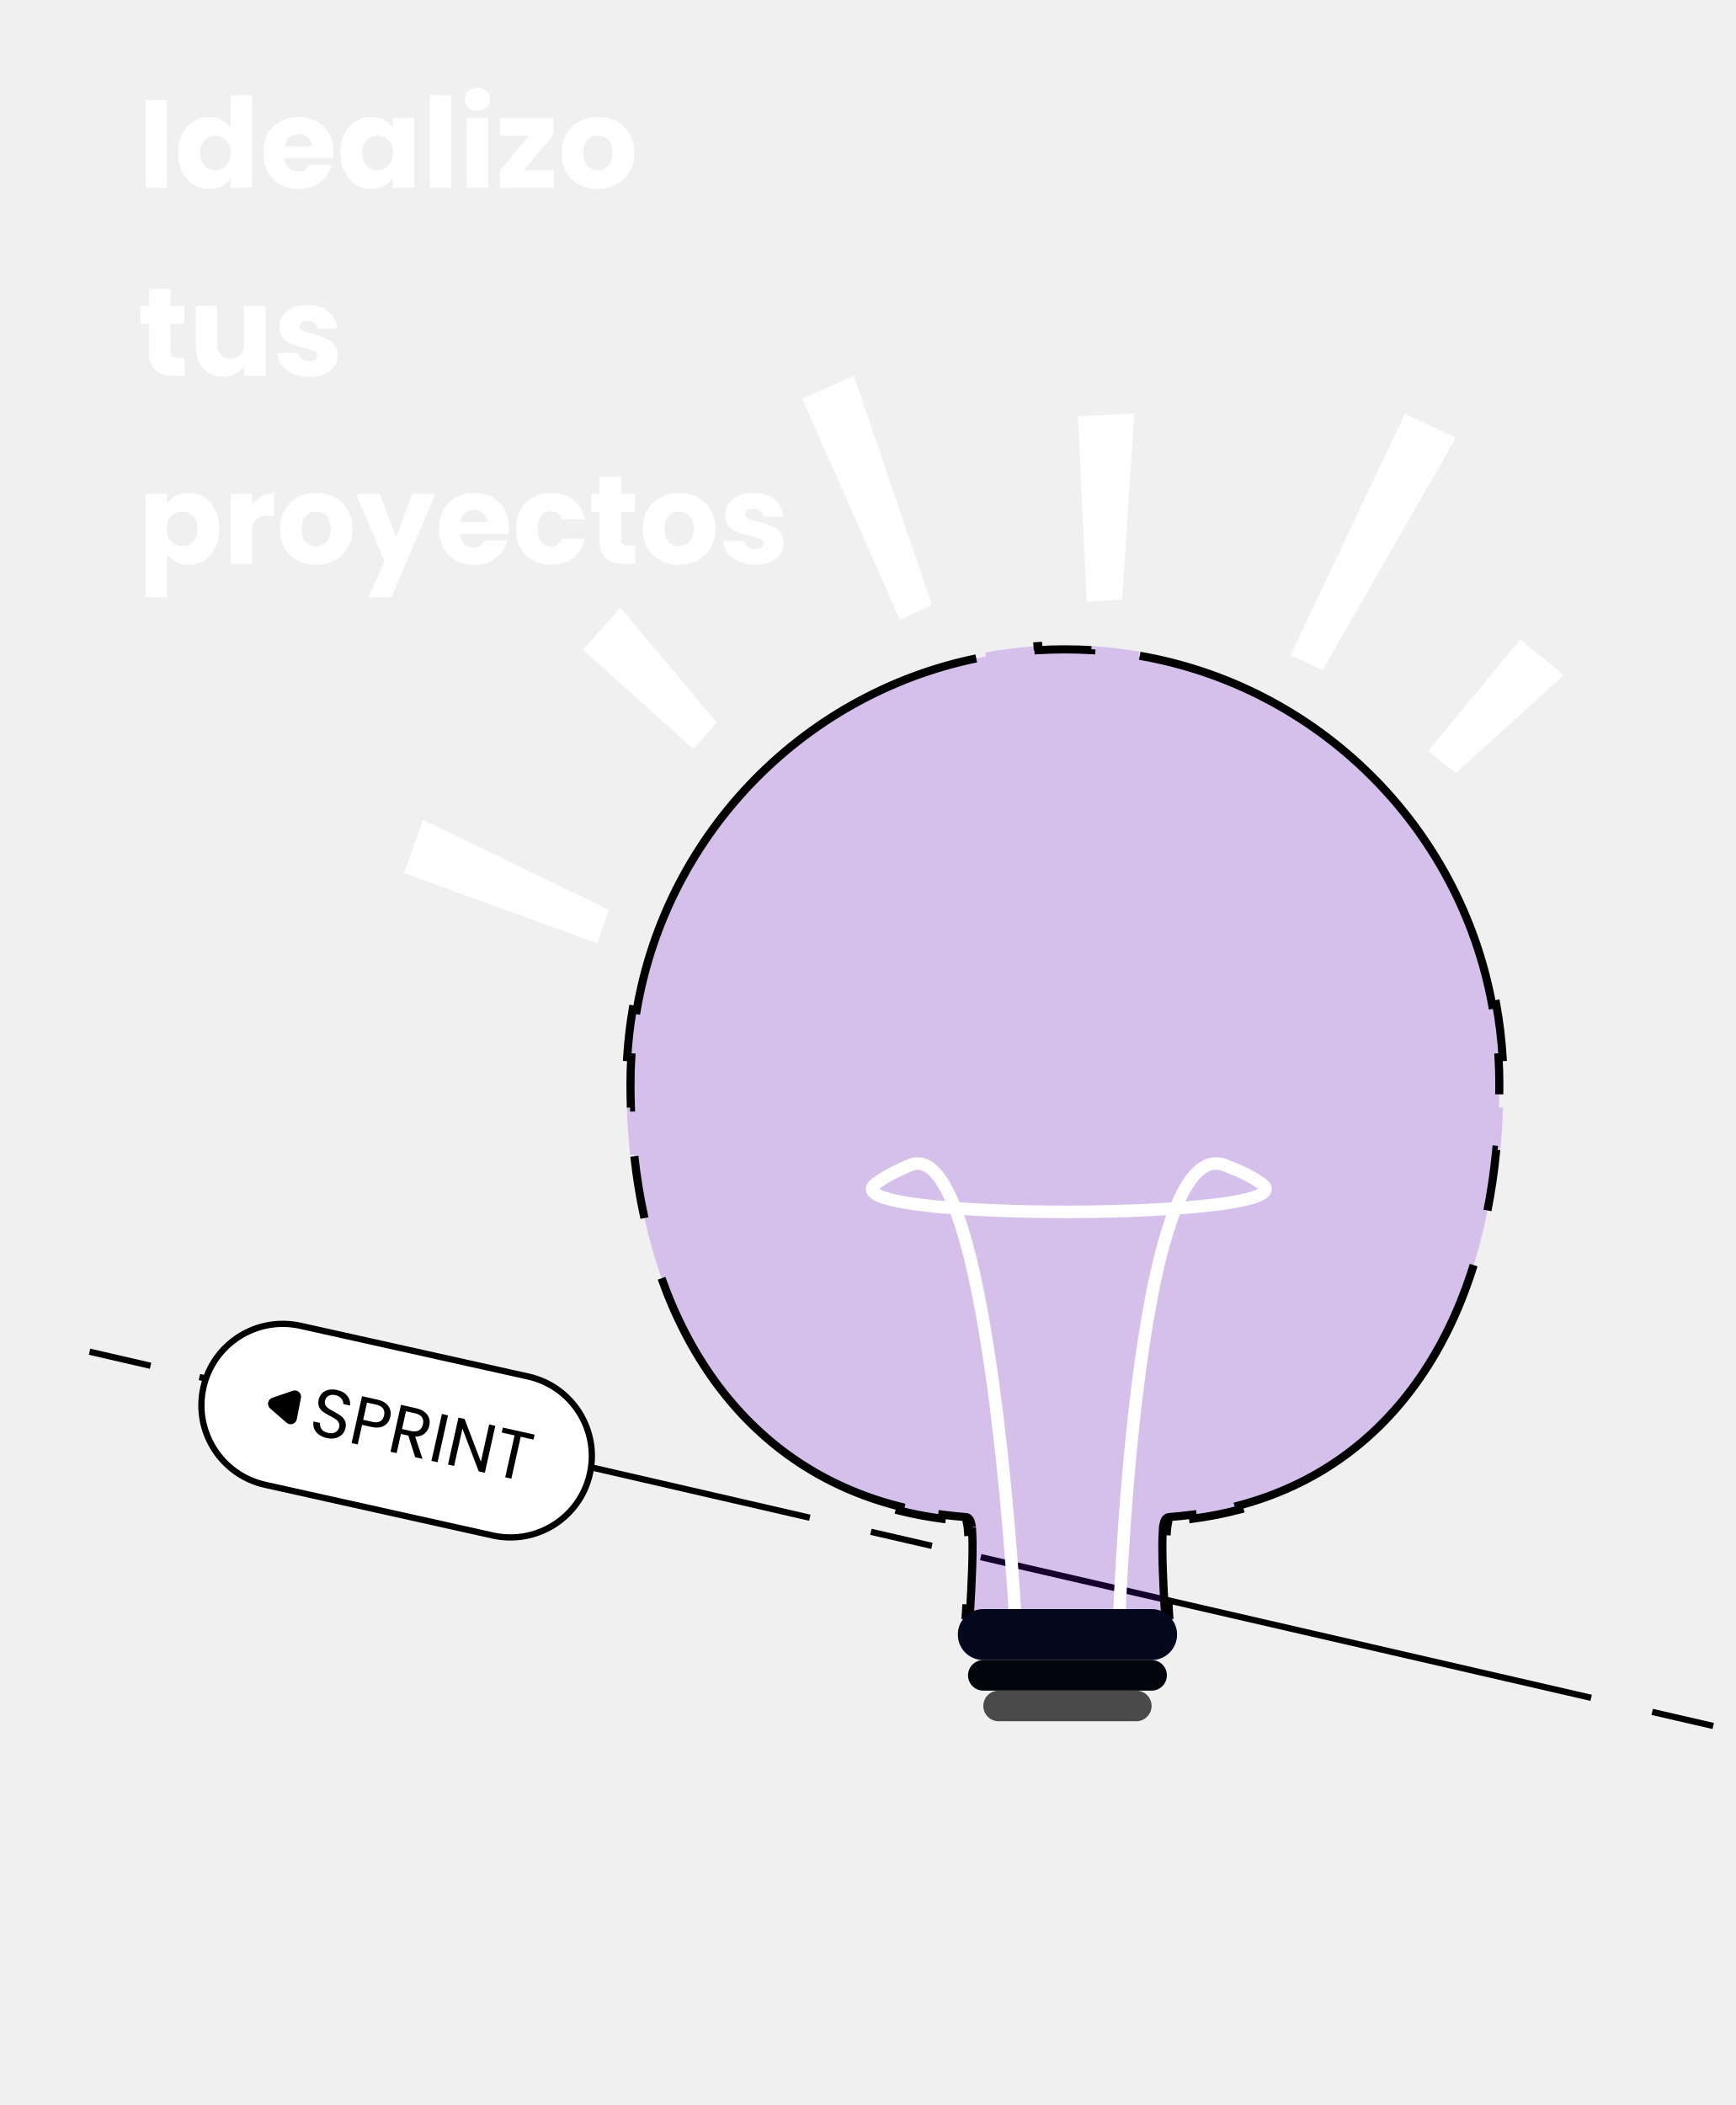
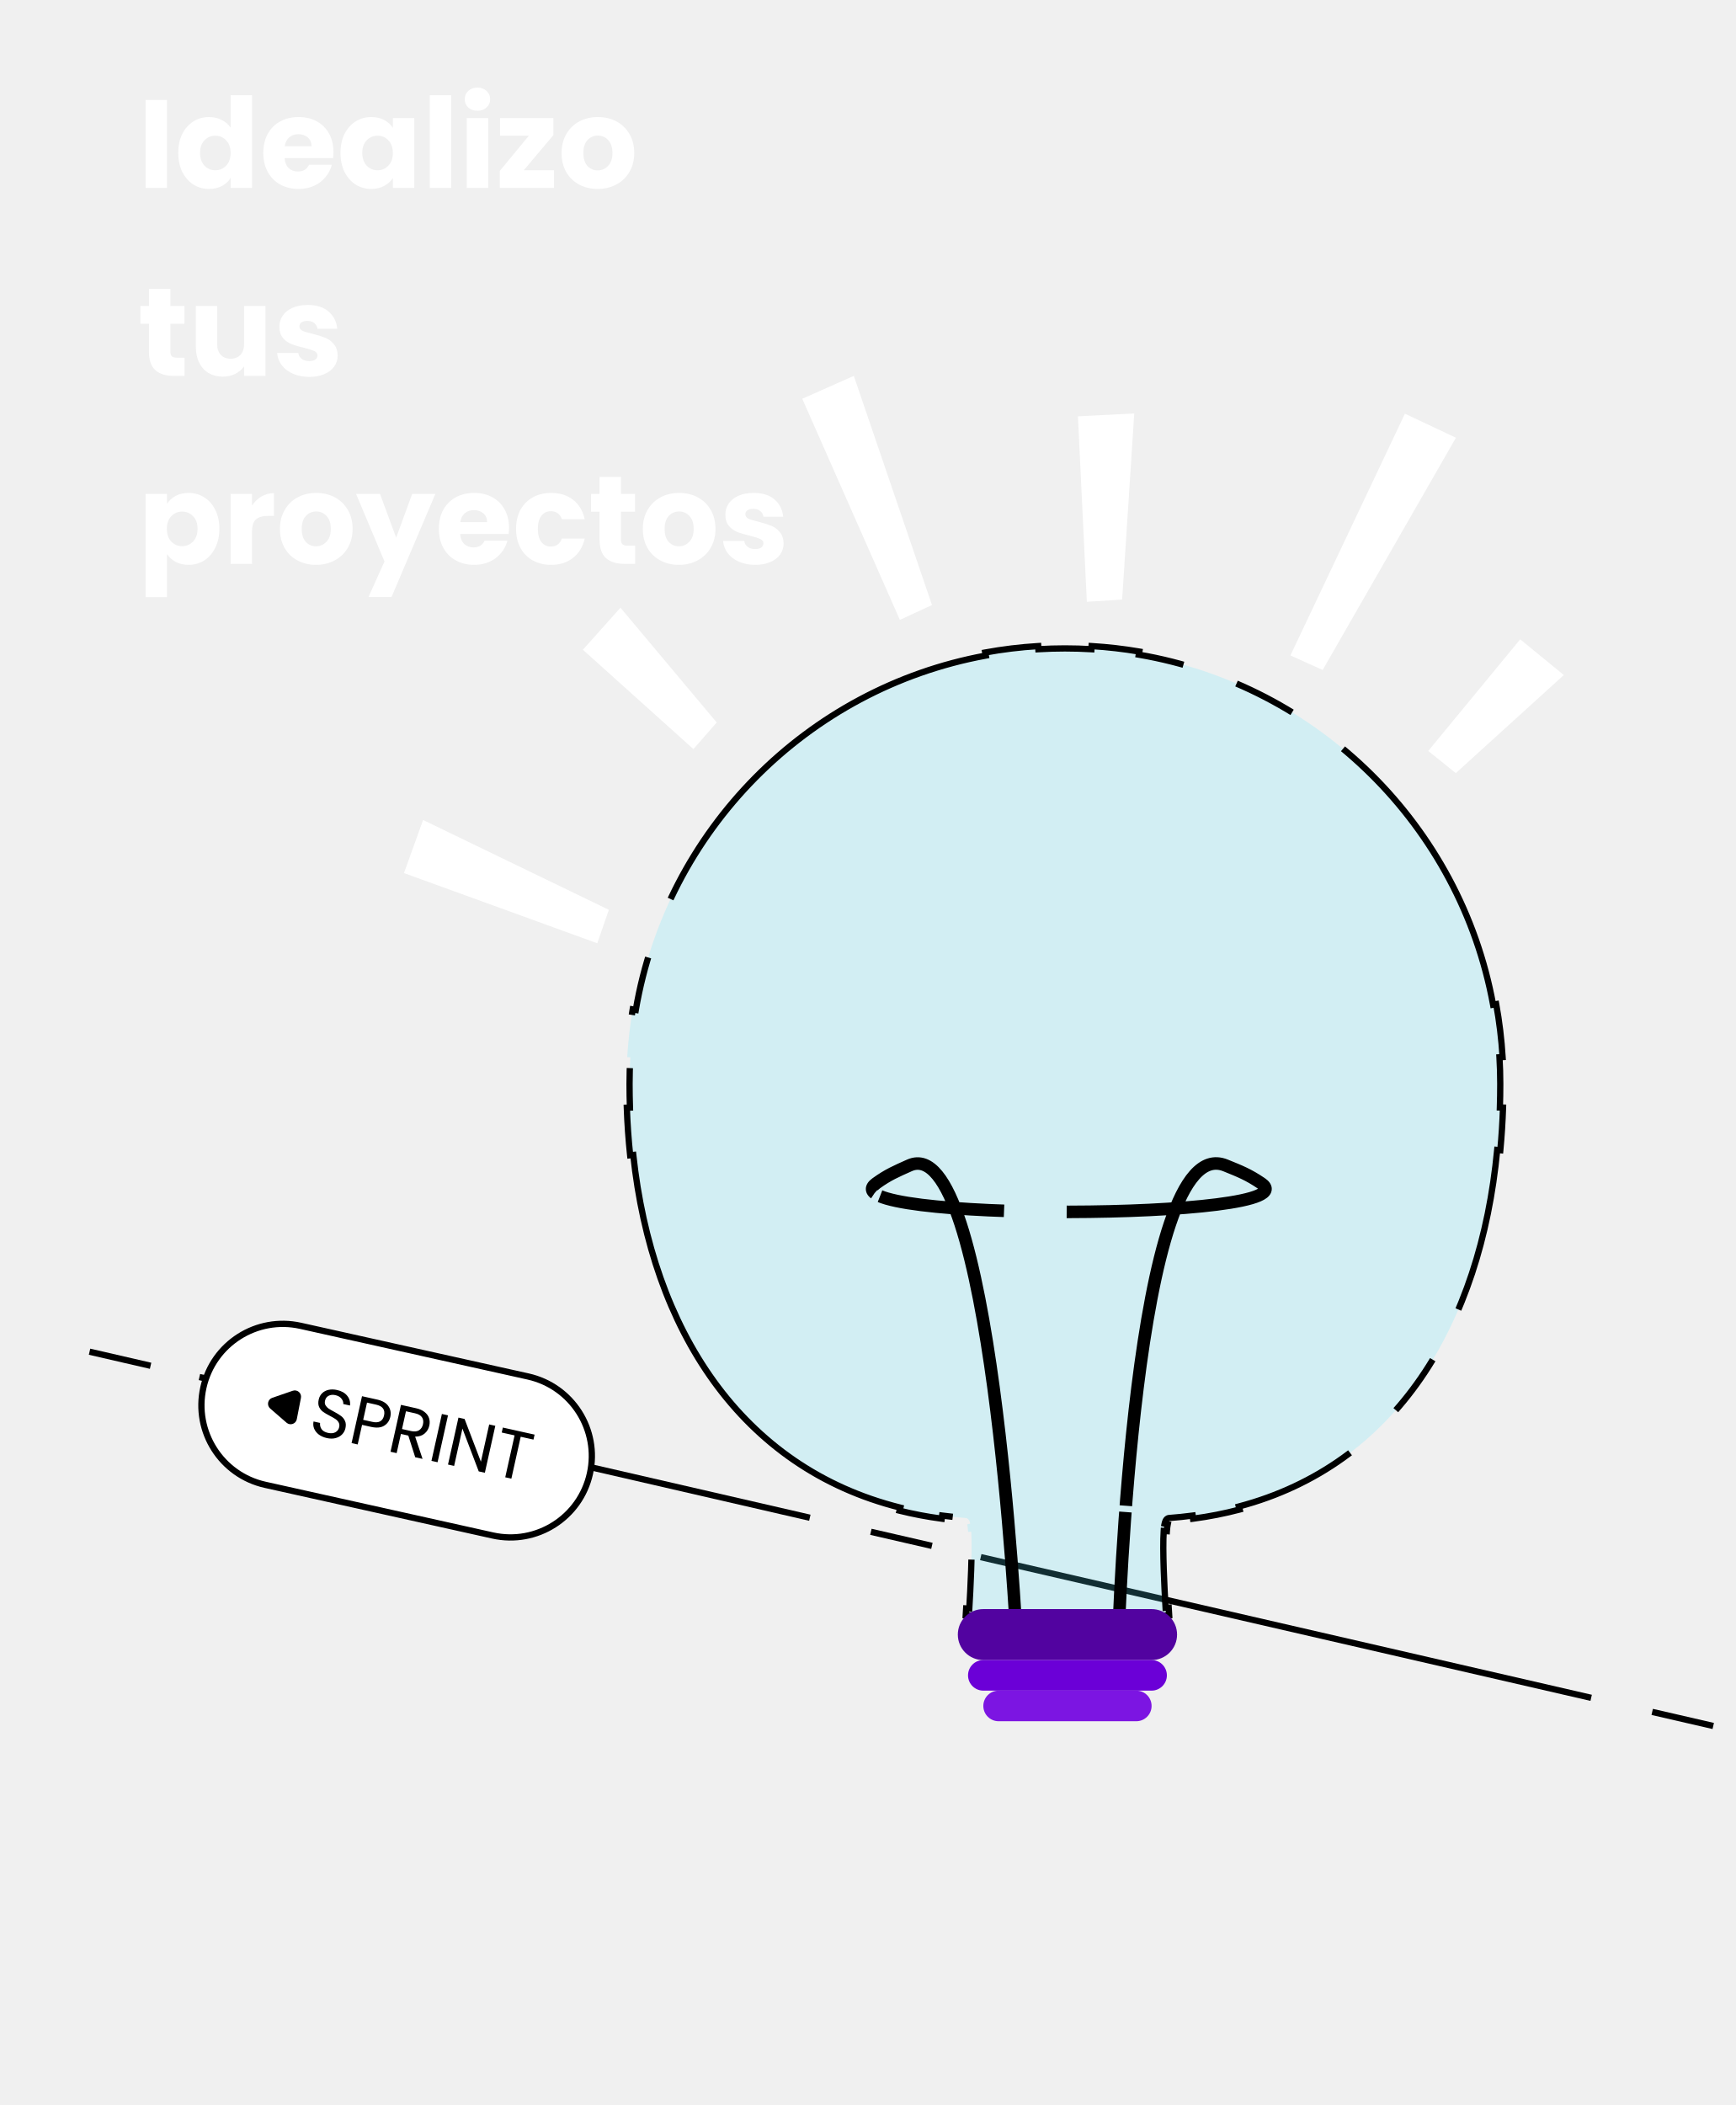
<svg xmlns="http://www.w3.org/2000/svg" width="277" height="336" viewBox="0 0 277 336" fill="none">
  <g clip-path="url(#clip0_259_693)">
    <path d="M273.5 275.5L11 215" stroke="black" stroke-dasharray="10 10 100 8" />
-     <path d="M155.39 258.436H157.914V257.786H183.153V258.436H185.424V257.786H186.643C186.623 257.483 186.598 257.084 186.57 256.612L185.921 256.651C185.737 253.582 185.413 247.337 185.627 244.357L186.276 244.404C186.308 243.955 186.353 243.584 186.412 243.312L185.777 243.173C185.817 242.993 185.871 242.801 185.957 242.638C186.025 242.51 186.225 242.186 186.638 242.155C187.907 242.06 189.153 241.931 190.374 241.769L190.46 242.413C193.042 242.07 195.52 241.58 197.894 240.951L197.728 240.323C222.768 233.693 236.209 211.424 238.861 183.534L239.508 183.596C239.721 181.36 239.864 179.09 239.939 176.79L239.289 176.769C239.33 175.521 239.35 174.265 239.35 173C239.35 171.582 239.307 170.173 239.224 168.776L239.872 168.737C239.7 165.868 239.355 163.045 238.847 160.279L238.208 160.396C232.98 131.924 210.361 109.533 181.772 104.645L181.881 104.004C179.385 103.577 176.842 103.283 174.263 103.128L174.224 103.776C172.827 103.693 171.418 103.65 170 103.65C168.582 103.65 167.173 103.693 165.776 103.776L165.737 103.128C162.868 103.3 160.045 103.645 157.279 104.153L157.396 104.792C128.924 110.02 106.533 132.639 101.645 161.228L101.004 161.118C100.577 163.615 100.283 166.158 100.128 168.737L100.776 168.776C100.693 170.173 100.65 171.582 100.65 173C100.65 174.27 100.671 175.533 100.714 176.786L100.065 176.808C100.152 179.379 100.33 181.914 100.597 184.404L101.243 184.335C104.222 212.097 118.387 234.164 143.763 240.504L143.606 241.134C145.768 241.675 148.012 242.102 150.336 242.411L150.422 241.767C151.65 241.93 152.902 242.06 154.176 242.155C154.589 242.186 154.789 242.51 154.857 242.638C154.942 242.801 154.997 242.993 155.037 243.173L154.402 243.312C154.466 243.608 154.514 244.022 154.546 244.524L155.195 244.482C155.394 247.547 155.065 253.791 154.885 256.776L154.236 256.737C154.211 257.154 154.189 257.51 154.171 257.786H155.39V258.436Z" fill="#6B00D7" fill-opacity="0.2" stroke="black" stroke-width="1.3" stroke-dasharray="10 10 100 9" />
-     <path d="M178.546 261.314C178.546 261.314 180.988 180.083 195.639 186.023C197.945 186.958 199.277 187.477 201.337 188.872C210.156 194.84 131.235 195.084 139.883 188.872C141.789 187.503 143.032 186.982 145.174 186.023C158.197 180.191 162.267 261.314 162.267 261.314" stroke="white" stroke-width="2" />
-     <rect x="152.906" y="256.841" width="35" height="8.14" rx="4.07" fill="#04091D" />
-     <rect width="31.744" height="4.884" rx="2.442" transform="matrix(1 0 0 -1 154.535 269.859)" fill="#03050D" />
-     <rect x="156.977" y="269.859" width="26.86" height="4.884" rx="2.442" fill="#4A4A4A" />
+     <path d="M154.662 257.936C154.664 257.913 154.665 257.889 154.667 257.865L154.168 257.833C154.186 257.55 154.21 257.178 154.236 256.737L154.735 256.767C154.916 253.779 155.244 247.545 155.045 244.492L154.546 244.524C154.514 244.022 154.466 243.608 154.402 243.312L154.89 243.205C154.852 243.03 154.8 242.854 154.724 242.708C154.661 242.59 154.496 242.329 154.165 242.304C152.888 242.209 151.633 242.079 150.402 241.915L150.336 242.411C148.012 242.102 145.768 241.675 143.606 241.134L143.727 240.649C118.269 234.29 104.077 212.153 101.094 184.351L100.597 184.404C100.33 181.914 100.152 179.379 100.065 176.808L100.564 176.791C100.521 175.536 100.5 174.272 100.5 173C100.5 171.579 100.543 170.167 100.627 168.767L100.128 168.737C100.283 166.158 100.577 163.615 101.004 161.118L101.497 161.203C106.396 132.551 128.835 109.883 157.369 104.645L157.279 104.153C160.045 103.645 162.868 103.3 165.737 103.128L165.767 103.627C167.167 103.543 168.579 103.5 170 103.5C171.421 103.5 172.833 103.543 174.233 103.627L174.263 103.128C176.842 103.283 179.385 103.577 181.881 104.004L181.797 104.497C210.449 109.396 233.117 131.835 238.355 160.369L238.847 160.279C239.355 163.045 239.7 165.868 239.872 168.737L239.373 168.767C239.457 170.167 239.5 171.579 239.5 173C239.5 174.266 239.48 175.524 239.439 176.774L239.939 176.79C239.864 179.09 239.721 181.36 239.508 183.596L239.01 183.549C236.355 211.475 222.889 233.816 197.766 240.468L197.894 240.951C195.52 241.58 193.042 242.07 190.46 242.413L190.394 241.917C189.17 242.08 187.921 242.209 186.649 242.304C186.318 242.329 186.152 242.59 186.09 242.708C186.013 242.854 185.962 243.03 185.924 243.205L186.412 243.312C186.353 243.584 186.308 243.955 186.276 244.404L185.777 244.368C185.564 247.335 185.887 253.57 186.071 256.642L186.57 256.612C186.6 257.108 186.626 257.524 186.646 257.833L186.147 257.865C186.149 257.889 186.15 257.913 186.152 257.936H185.424V258.436H183.153V257.936H157.914V258.436H155.39V257.936H154.662Z" fill="#5AE8FF" fill-opacity="0.2" stroke="black" stroke-dasharray="10 10 100 9" />
+     <path d="M178.546 261.314C178.546 261.314 180.988 180.083 195.639 186.023C197.945 186.958 199.277 187.477 201.337 188.872C210.156 194.84 131.235 195.084 139.883 188.872C141.789 187.503 143.032 186.982 145.174 186.023C158.197 180.191 162.267 261.314 162.267 261.314" stroke="black" stroke-width="2" stroke-dasharray="20 1 100 10" />
+     <rect x="152.906" y="256.841" width="35" height="8.14" rx="4.07" fill="#5203A0" />
+     <rect width="31.744" height="4.884" rx="2.442" transform="matrix(1 0 0 -1 154.535 269.859)" fill="#6B00D7" />
+     <rect x="156.977" y="269.859" width="26.86" height="4.884" rx="2.442" fill="#7C15E2" />
    <path d="M26.66 15.96V30H23.24V15.96H26.66ZM28.458 24.4C28.458 23.253 28.672 22.247 29.098 21.38C29.538 20.513 30.132 19.847 30.878 19.38C31.625 18.913 32.458 18.68 33.378 18.68C34.112 18.68 34.778 18.833 35.378 19.14C35.992 19.447 36.472 19.86 36.818 20.38V15.2H40.238V30H36.818V28.4C36.498 28.933 36.038 29.36 35.438 29.68C34.852 30 34.165 30.16 33.378 30.16C32.458 30.16 31.625 29.927 30.878 29.46C30.132 28.98 29.538 28.307 29.098 27.44C28.672 26.56 28.458 25.547 28.458 24.4ZM36.818 24.42C36.818 23.567 36.578 22.893 36.098 22.4C35.632 21.907 35.058 21.66 34.378 21.66C33.698 21.66 33.118 21.907 32.638 22.4C32.172 22.88 31.938 23.547 31.938 24.4C31.938 25.253 32.172 25.933 32.638 26.44C33.118 26.933 33.698 27.18 34.378 27.18C35.058 27.18 35.632 26.933 36.098 26.44C36.578 25.947 36.818 25.273 36.818 24.42ZM53.233 24.24C53.233 24.56 53.213 24.893 53.173 25.24H45.433C45.486 25.933 45.706 26.467 46.093 26.84C46.493 27.2 46.979 27.38 47.553 27.38C48.406 27.38 48.999 27.02 49.333 26.3H52.973C52.786 27.033 52.446 27.693 51.953 28.28C51.473 28.867 50.866 29.327 50.133 29.66C49.399 29.993 48.579 30.16 47.673 30.16C46.579 30.16 45.606 29.927 44.753 29.46C43.899 28.993 43.233 28.327 42.753 27.46C42.273 26.593 42.033 25.58 42.033 24.42C42.033 23.26 42.266 22.247 42.733 21.38C43.213 20.513 43.879 19.847 44.733 19.38C45.586 18.913 46.566 18.68 47.673 18.68C48.753 18.68 49.713 18.907 50.553 19.36C51.393 19.813 52.046 20.46 52.513 21.3C52.993 22.14 53.233 23.12 53.233 24.24ZM49.733 23.34C49.733 22.753 49.533 22.287 49.133 21.94C48.733 21.593 48.233 21.42 47.633 21.42C47.059 21.42 46.573 21.587 46.173 21.92C45.786 22.253 45.546 22.727 45.453 23.34H49.733ZM54.357 24.4C54.357 23.253 54.57 22.247 54.997 21.38C55.437 20.513 56.03 19.847 56.777 19.38C57.523 18.913 58.357 18.68 59.277 18.68C60.063 18.68 60.75 18.84 61.337 19.16C61.937 19.48 62.397 19.9 62.717 20.42V18.84H66.137V30H62.717V28.42C62.383 28.94 61.917 29.36 61.317 29.68C60.73 30 60.044 30.16 59.257 30.16C58.35 30.16 57.523 29.927 56.777 29.46C56.03 28.98 55.437 28.307 54.997 27.44C54.57 26.56 54.357 25.547 54.357 24.4ZM62.717 24.42C62.717 23.567 62.477 22.893 61.997 22.4C61.53 21.907 60.957 21.66 60.277 21.66C59.597 21.66 59.017 21.907 58.537 22.4C58.07 22.88 57.837 23.547 57.837 24.4C57.837 25.253 58.07 25.933 58.537 26.44C59.017 26.933 59.597 27.18 60.277 27.18C60.957 27.18 61.53 26.933 61.997 26.44C62.477 25.947 62.717 25.273 62.717 24.42ZM72.031 15.2V30H68.611V15.2H72.031ZM76.23 17.68C75.629 17.68 75.136 17.507 74.749 17.16C74.376 16.8 74.189 16.36 74.189 15.84C74.189 15.307 74.376 14.867 74.749 14.52C75.136 14.16 75.629 13.98 76.23 13.98C76.816 13.98 77.296 14.16 77.669 14.52C78.056 14.867 78.249 15.307 78.249 15.84C78.249 16.36 78.056 16.8 77.669 17.16C77.296 17.507 76.816 17.68 76.23 17.68ZM77.93 18.84V30H74.51V18.84H77.93ZM83.608 27.18H88.448V30H79.788V27.28L84.428 21.66H79.828V18.84H88.348V21.56L83.608 27.18ZM95.41 30.16C94.317 30.16 93.33 29.927 92.45 29.46C91.583 28.993 90.897 28.327 90.39 27.46C89.897 26.593 89.65 25.58 89.65 24.42C89.65 23.273 89.903 22.267 90.41 21.4C90.916 20.52 91.61 19.847 92.49 19.38C93.37 18.913 94.356 18.68 95.45 18.68C96.543 18.68 97.53 18.913 98.41 19.38C99.29 19.847 99.983 20.52 100.49 21.4C100.997 22.267 101.25 23.273 101.25 24.42C101.25 25.567 100.99 26.58 100.47 27.46C99.963 28.327 99.263 28.993 98.37 29.46C97.49 29.927 96.503 30.16 95.41 30.16ZM95.41 27.2C96.063 27.2 96.617 26.96 97.07 26.48C97.537 26 97.77 25.313 97.77 24.42C97.77 23.527 97.543 22.84 97.09 22.36C96.65 21.88 96.103 21.64 95.45 21.64C94.783 21.64 94.23 21.88 93.79 22.36C93.35 22.827 93.13 23.513 93.13 24.42C93.13 25.313 93.343 26 93.77 26.48C94.21 26.96 94.757 27.2 95.41 27.2ZM29.46 57.1V60H27.72C26.48 60 25.513 59.7 24.82 59.1C24.127 58.487 23.78 57.493 23.78 56.12V51.68H22.42V48.84H23.78V46.12H27.2V48.84H29.44V51.68H27.2V56.16C27.2 56.493 27.28 56.733 27.44 56.88C27.6 57.027 27.867 57.1 28.24 57.1H29.46ZM42.385 48.84V60H38.965V58.48C38.618 58.973 38.145 59.373 37.545 59.68C36.958 59.973 36.305 60.12 35.585 60.12C34.732 60.12 33.978 59.933 33.325 59.56C32.672 59.173 32.165 58.62 31.805 57.9C31.445 57.18 31.265 56.333 31.265 55.36V48.84H34.665V54.9C34.665 55.647 34.858 56.227 35.245 56.64C35.632 57.053 36.152 57.26 36.805 57.26C37.472 57.26 37.998 57.053 38.385 56.64C38.772 56.227 38.965 55.647 38.965 54.9V48.84H42.385ZM49.382 60.16C48.408 60.16 47.542 59.993 46.782 59.66C46.022 59.327 45.422 58.873 44.982 58.3C44.542 57.713 44.295 57.06 44.242 56.34H47.622C47.662 56.727 47.842 57.04 48.162 57.28C48.482 57.52 48.875 57.64 49.342 57.64C49.768 57.64 50.095 57.56 50.322 57.4C50.562 57.227 50.682 57.007 50.682 56.74C50.682 56.42 50.515 56.187 50.182 56.04C49.848 55.88 49.308 55.707 48.562 55.52C47.762 55.333 47.095 55.14 46.562 54.94C46.028 54.727 45.568 54.4 45.182 53.96C44.795 53.507 44.602 52.9 44.602 52.14C44.602 51.5 44.775 50.92 45.122 50.4C45.482 49.867 46.002 49.447 46.682 49.14C47.375 48.833 48.195 48.68 49.142 48.68C50.542 48.68 51.642 49.027 52.442 49.72C53.255 50.413 53.722 51.333 53.842 52.48H50.682C50.628 52.093 50.455 51.787 50.162 51.56C49.882 51.333 49.508 51.22 49.042 51.22C48.642 51.22 48.335 51.3 48.122 51.46C47.908 51.607 47.802 51.813 47.802 52.08C47.802 52.4 47.968 52.64 48.302 52.8C48.648 52.96 49.182 53.12 49.902 53.28C50.728 53.493 51.402 53.707 51.922 53.92C52.442 54.12 52.895 54.453 53.282 54.92C53.682 55.373 53.888 55.987 53.902 56.76C53.902 57.413 53.715 58 53.342 58.52C52.982 59.027 52.455 59.427 51.762 59.72C51.082 60.013 50.288 60.16 49.382 60.16ZM26.66 80.42C26.993 79.9 27.453 79.48 28.04 79.16C28.627 78.84 29.313 78.68 30.1 78.68C31.02 78.68 31.853 78.913 32.6 79.38C33.347 79.847 33.933 80.513 34.36 81.38C34.8 82.247 35.02 83.253 35.02 84.4C35.02 85.547 34.8 86.56 34.36 87.44C33.933 88.307 33.347 88.98 32.6 89.46C31.853 89.927 31.02 90.16 30.1 90.16C29.327 90.16 28.64 90 28.04 89.68C27.453 89.36 26.993 88.947 26.66 88.44V95.32H23.24V78.84H26.66V80.42ZM31.54 84.4C31.54 83.547 31.3 82.88 30.82 82.4C30.353 81.907 29.773 81.66 29.08 81.66C28.4 81.66 27.82 81.907 27.34 82.4C26.873 82.893 26.64 83.567 26.64 84.42C26.64 85.273 26.873 85.947 27.34 86.44C27.82 86.933 28.4 87.18 29.08 87.18C29.76 87.18 30.34 86.933 30.82 86.44C31.3 85.933 31.54 85.253 31.54 84.4ZM40.234 80.7C40.634 80.087 41.134 79.607 41.734 79.26C42.334 78.9 43.001 78.72 43.734 78.72V82.34H42.794C41.941 82.34 41.301 82.527 40.874 82.9C40.448 83.26 40.234 83.9 40.234 84.82V90H36.814V78.84H40.234V80.7ZM50.449 90.16C49.356 90.16 48.369 89.927 47.489 89.46C46.622 88.993 45.936 88.327 45.429 87.46C44.936 86.593 44.689 85.58 44.689 84.42C44.689 83.273 44.942 82.267 45.449 81.4C45.956 80.52 46.649 79.847 47.529 79.38C48.409 78.913 49.396 78.68 50.489 78.68C51.582 78.68 52.569 78.913 53.449 79.38C54.329 79.847 55.022 80.52 55.529 81.4C56.036 82.267 56.289 83.273 56.289 84.42C56.289 85.567 56.029 86.58 55.509 87.46C55.002 88.327 54.302 88.993 53.409 89.46C52.529 89.927 51.542 90.16 50.449 90.16ZM50.449 87.2C51.102 87.2 51.656 86.96 52.109 86.48C52.576 86 52.809 85.313 52.809 84.42C52.809 83.527 52.582 82.84 52.129 82.36C51.689 81.88 51.142 81.64 50.489 81.64C49.822 81.64 49.269 81.88 48.829 82.36C48.389 82.827 48.169 83.513 48.169 84.42C48.169 85.313 48.382 86 48.809 86.48C49.249 86.96 49.796 87.2 50.449 87.2ZM69.503 78.84L62.503 95.3H58.823L61.383 89.62L56.843 78.84H60.663L63.243 85.82L65.803 78.84H69.503ZM81.26 84.24C81.26 84.56 81.24 84.893 81.2 85.24H73.46C73.513 85.933 73.733 86.467 74.12 86.84C74.52 87.2 75.007 87.38 75.58 87.38C76.433 87.38 77.027 87.02 77.36 86.3H81C80.813 87.033 80.473 87.693 79.98 88.28C79.5 88.867 78.893 89.327 78.16 89.66C77.427 89.993 76.607 90.16 75.7 90.16C74.607 90.16 73.633 89.927 72.78 89.46C71.927 88.993 71.26 88.327 70.78 87.46C70.3 86.593 70.06 85.58 70.06 84.42C70.06 83.26 70.293 82.247 70.76 81.38C71.24 80.513 71.907 79.847 72.76 79.38C73.613 78.913 74.593 78.68 75.7 78.68C76.78 78.68 77.74 78.907 78.58 79.36C79.42 79.813 80.073 80.46 80.54 81.3C81.02 82.14 81.26 83.12 81.26 84.24ZM77.76 83.34C77.76 82.753 77.56 82.287 77.16 81.94C76.76 81.593 76.26 81.42 75.66 81.42C75.087 81.42 74.6 81.587 74.2 81.92C73.813 82.253 73.573 82.727 73.48 83.34H77.76ZM82.384 84.42C82.384 83.26 82.618 82.247 83.084 81.38C83.564 80.513 84.224 79.847 85.064 79.38C85.918 78.913 86.891 78.68 87.984 78.68C89.384 78.68 90.551 79.047 91.484 79.78C92.431 80.513 93.051 81.547 93.344 82.88H89.704C89.398 82.027 88.804 81.6 87.924 81.6C87.298 81.6 86.798 81.847 86.424 82.34C86.051 82.82 85.864 83.513 85.864 84.42C85.864 85.327 86.051 86.027 86.424 86.52C86.798 87 87.298 87.24 87.924 87.24C88.804 87.24 89.398 86.813 89.704 85.96H93.344C93.051 87.267 92.431 88.293 91.484 89.04C90.538 89.787 89.371 90.16 87.984 90.16C86.891 90.16 85.918 89.927 85.064 89.46C84.224 88.993 83.564 88.327 83.084 87.46C82.618 86.593 82.384 85.58 82.384 84.42ZM101.394 87.1V90H99.654C98.414 90 97.447 89.7 96.754 89.1C96.06 88.487 95.714 87.493 95.714 86.12V81.68H94.354V78.84H95.714V76.12H99.134V78.84H101.374V81.68H99.134V86.16C99.134 86.493 99.214 86.733 99.374 86.88C99.534 87.027 99.8 87.1 100.174 87.1H101.394ZM108.379 90.16C107.285 90.16 106.299 89.927 105.419 89.46C104.552 88.993 103.865 88.327 103.359 87.46C102.865 86.593 102.619 85.58 102.619 84.42C102.619 83.273 102.872 82.267 103.379 81.4C103.885 80.52 104.579 79.847 105.459 79.38C106.339 78.913 107.325 78.68 108.419 78.68C109.512 78.68 110.499 78.913 111.379 79.38C112.259 79.847 112.952 80.52 113.459 81.4C113.965 82.267 114.219 83.273 114.219 84.42C114.219 85.567 113.959 86.58 113.439 87.46C112.932 88.327 112.232 88.993 111.339 89.46C110.459 89.927 109.472 90.16 108.379 90.16ZM108.379 87.2C109.032 87.2 109.585 86.96 110.039 86.48C110.505 86 110.739 85.313 110.739 84.42C110.739 83.527 110.512 82.84 110.059 82.36C109.619 81.88 109.072 81.64 108.419 81.64C107.752 81.64 107.199 81.88 106.759 82.36C106.319 82.827 106.099 83.513 106.099 84.42C106.099 85.313 106.312 86 106.739 86.48C107.179 86.96 107.725 87.2 108.379 87.2ZM120.573 90.16C119.6 90.16 118.733 89.993 117.973 89.66C117.213 89.327 116.613 88.873 116.173 88.3C115.733 87.713 115.486 87.06 115.433 86.34H118.813C118.853 86.727 119.033 87.04 119.353 87.28C119.673 87.52 120.066 87.64 120.533 87.64C120.96 87.64 121.286 87.56 121.513 87.4C121.753 87.227 121.873 87.007 121.873 86.74C121.873 86.42 121.706 86.187 121.373 86.04C121.04 85.88 120.5 85.707 119.753 85.52C118.953 85.333 118.286 85.14 117.753 84.94C117.22 84.727 116.76 84.4 116.373 83.96C115.986 83.507 115.793 82.9 115.793 82.14C115.793 81.5 115.966 80.92 116.313 80.4C116.673 79.867 117.193 79.447 117.873 79.14C118.566 78.833 119.386 78.68 120.333 78.68C121.733 78.68 122.833 79.027 123.633 79.72C124.446 80.413 124.913 81.333 125.033 82.48H121.873C121.82 82.093 121.646 81.787 121.353 81.56C121.073 81.333 120.7 81.22 120.233 81.22C119.833 81.22 119.526 81.3 119.313 81.46C119.1 81.607 118.993 81.813 118.993 82.08C118.993 82.4 119.16 82.64 119.493 82.8C119.84 82.96 120.373 83.12 121.093 83.28C121.92 83.493 122.593 83.707 123.113 83.92C123.633 84.12 124.086 84.453 124.473 84.92C124.873 85.373 125.08 85.987 125.093 86.76C125.093 87.413 124.906 88 124.533 88.52C124.173 89.027 123.646 89.427 122.953 89.72C122.273 90.013 121.48 90.16 120.573 90.16Z" fill="white" />
    <path d="M224.28 66.035L232.421 69.872L211.148 106.943L206 104.621L224.28 66.035Z" fill="white" />
    <path d="M64.49 139.357L67.541 130.889L97.196 145.225L95.35 150.562L64.49 139.357Z" fill="white" />
    <path d="M242.681 102.051L249.647 107.75L232.403 123.405L228 119.869L242.681 102.051Z" fill="white" />
    <path d="M172.081 66.456L181.07 66L179.137 95.704L173.501 96.056L172.081 66.456Z" fill="white" />
    <path d="M128.074 63.652L136.3 60L148.781 96.574L143.655 98.944L128.074 63.652Z" fill="white" />
    <path d="M93.054 103.714L99.048 97L114.415 115.323L110.694 119.57L93.054 103.714Z" fill="white" />
    <rect x="35.291" y="208.801" width="63.216" height="26" rx="13" transform="rotate(12.5521 35.2911 208.801)" fill="white" />
    <path d="M43.129 224.822C42.548 224.317 42.731 223.372 43.459 223.121L46.734 221.993C47.462 221.742 48.189 222.373 48.042 223.129L47.382 226.529C47.235 227.285 46.325 227.599 45.744 227.094L43.129 224.822Z" fill="black" />
    <path d="M52.18 229.545C51.686 229.435 51.262 229.25 50.906 228.991C50.56 228.726 50.31 228.414 50.156 228.057C50.004 227.693 49.97 227.306 50.054 226.896L51.096 227.128C51.053 227.487 51.13 227.816 51.327 228.115C51.532 228.409 51.878 228.61 52.364 228.718C52.83 228.822 53.22 228.788 53.536 228.618C53.861 228.443 54.064 228.172 54.145 227.807C54.209 227.521 54.182 227.271 54.064 227.057C53.947 226.843 53.78 226.663 53.564 226.517C53.349 226.371 53.053 226.2 52.676 226.004C52.211 225.765 51.842 225.548 51.57 225.352C51.305 225.158 51.096 224.901 50.941 224.581C50.796 224.255 50.775 223.86 50.879 223.395C50.97 222.987 51.154 222.648 51.432 222.38C51.709 222.111 52.053 221.932 52.464 221.843C52.882 221.756 53.334 221.766 53.82 221.875C54.522 222.031 55.056 222.334 55.421 222.783C55.794 223.235 55.945 223.756 55.873 224.349L54.799 224.11C54.827 223.816 54.733 223.532 54.515 223.258C54.3 222.977 53.974 222.788 53.537 222.691C53.129 222.6 52.773 222.633 52.467 222.791C52.163 222.941 51.969 223.206 51.885 223.585C51.824 223.857 51.85 224.096 51.962 224.301C52.081 224.508 52.241 224.682 52.442 224.825C52.652 224.962 52.949 225.133 53.331 225.338C53.795 225.584 54.162 225.809 54.432 226.012C54.704 226.207 54.916 226.469 55.069 226.796C55.223 227.116 55.248 227.512 55.142 227.984C55.061 228.349 54.888 228.671 54.623 228.95C54.358 229.229 54.013 229.427 53.589 229.543C53.165 229.659 52.696 229.659 52.18 229.545ZM62.308 226.165C62.169 226.788 61.839 227.259 61.317 227.578C60.804 227.892 60.111 227.952 59.237 227.758L57.799 227.437L57.103 230.562L56.126 230.344L57.792 222.861L60.208 223.398C61.053 223.586 61.648 223.933 61.994 224.438C62.347 224.945 62.451 225.521 62.308 226.165ZM59.417 226.952C59.961 227.074 60.388 227.045 60.698 226.866C61.008 226.687 61.212 226.379 61.309 225.943C61.515 225.019 61.088 224.44 60.029 224.204L58.59 223.883L57.978 226.632L59.417 226.952ZM66.284 232.606L65.183 229.149L64.002 228.886L63.321 231.946L62.344 231.729L64.01 224.245L66.426 224.783C66.991 224.909 67.446 225.111 67.789 225.391C68.14 225.672 68.375 225.998 68.495 226.371C68.615 226.743 68.628 227.14 68.534 227.562C68.419 228.078 68.168 228.499 67.78 228.826C67.398 229.154 66.897 229.316 66.274 229.313L67.455 232.867L66.284 232.606ZM64.177 228.102L65.615 228.423C66.145 228.541 66.571 228.5 66.893 228.302C67.217 228.096 67.428 227.774 67.525 227.338C67.624 226.894 67.568 226.521 67.357 226.219C67.154 225.918 66.783 225.708 66.247 225.588L64.808 225.268L64.177 228.102ZM71.519 225.917L69.853 233.401L68.876 233.183L70.543 225.699L71.519 225.917ZM77.403 235.081L76.425 234.864L73.822 228.03L72.496 233.989L71.519 233.771L73.187 226.277L74.164 226.494L76.77 233.318L78.094 227.369L79.071 227.587L77.403 235.081ZM85.341 228.994L85.164 229.789L83.124 229.334L81.634 236.024L80.657 235.806L82.147 229.117L80.096 228.66L80.273 227.866L85.341 228.994Z" fill="black" />
    <rect x="35.291" y="208.801" width="63.216" height="26" rx="13" transform="rotate(12.5521 35.2911 208.801)" stroke="black" />
  </g>
  <defs>
    <clipPath id="clip0_259_693">
      <rect width="277" height="336" fill="white" />
    </clipPath>
  </defs>
</svg>
